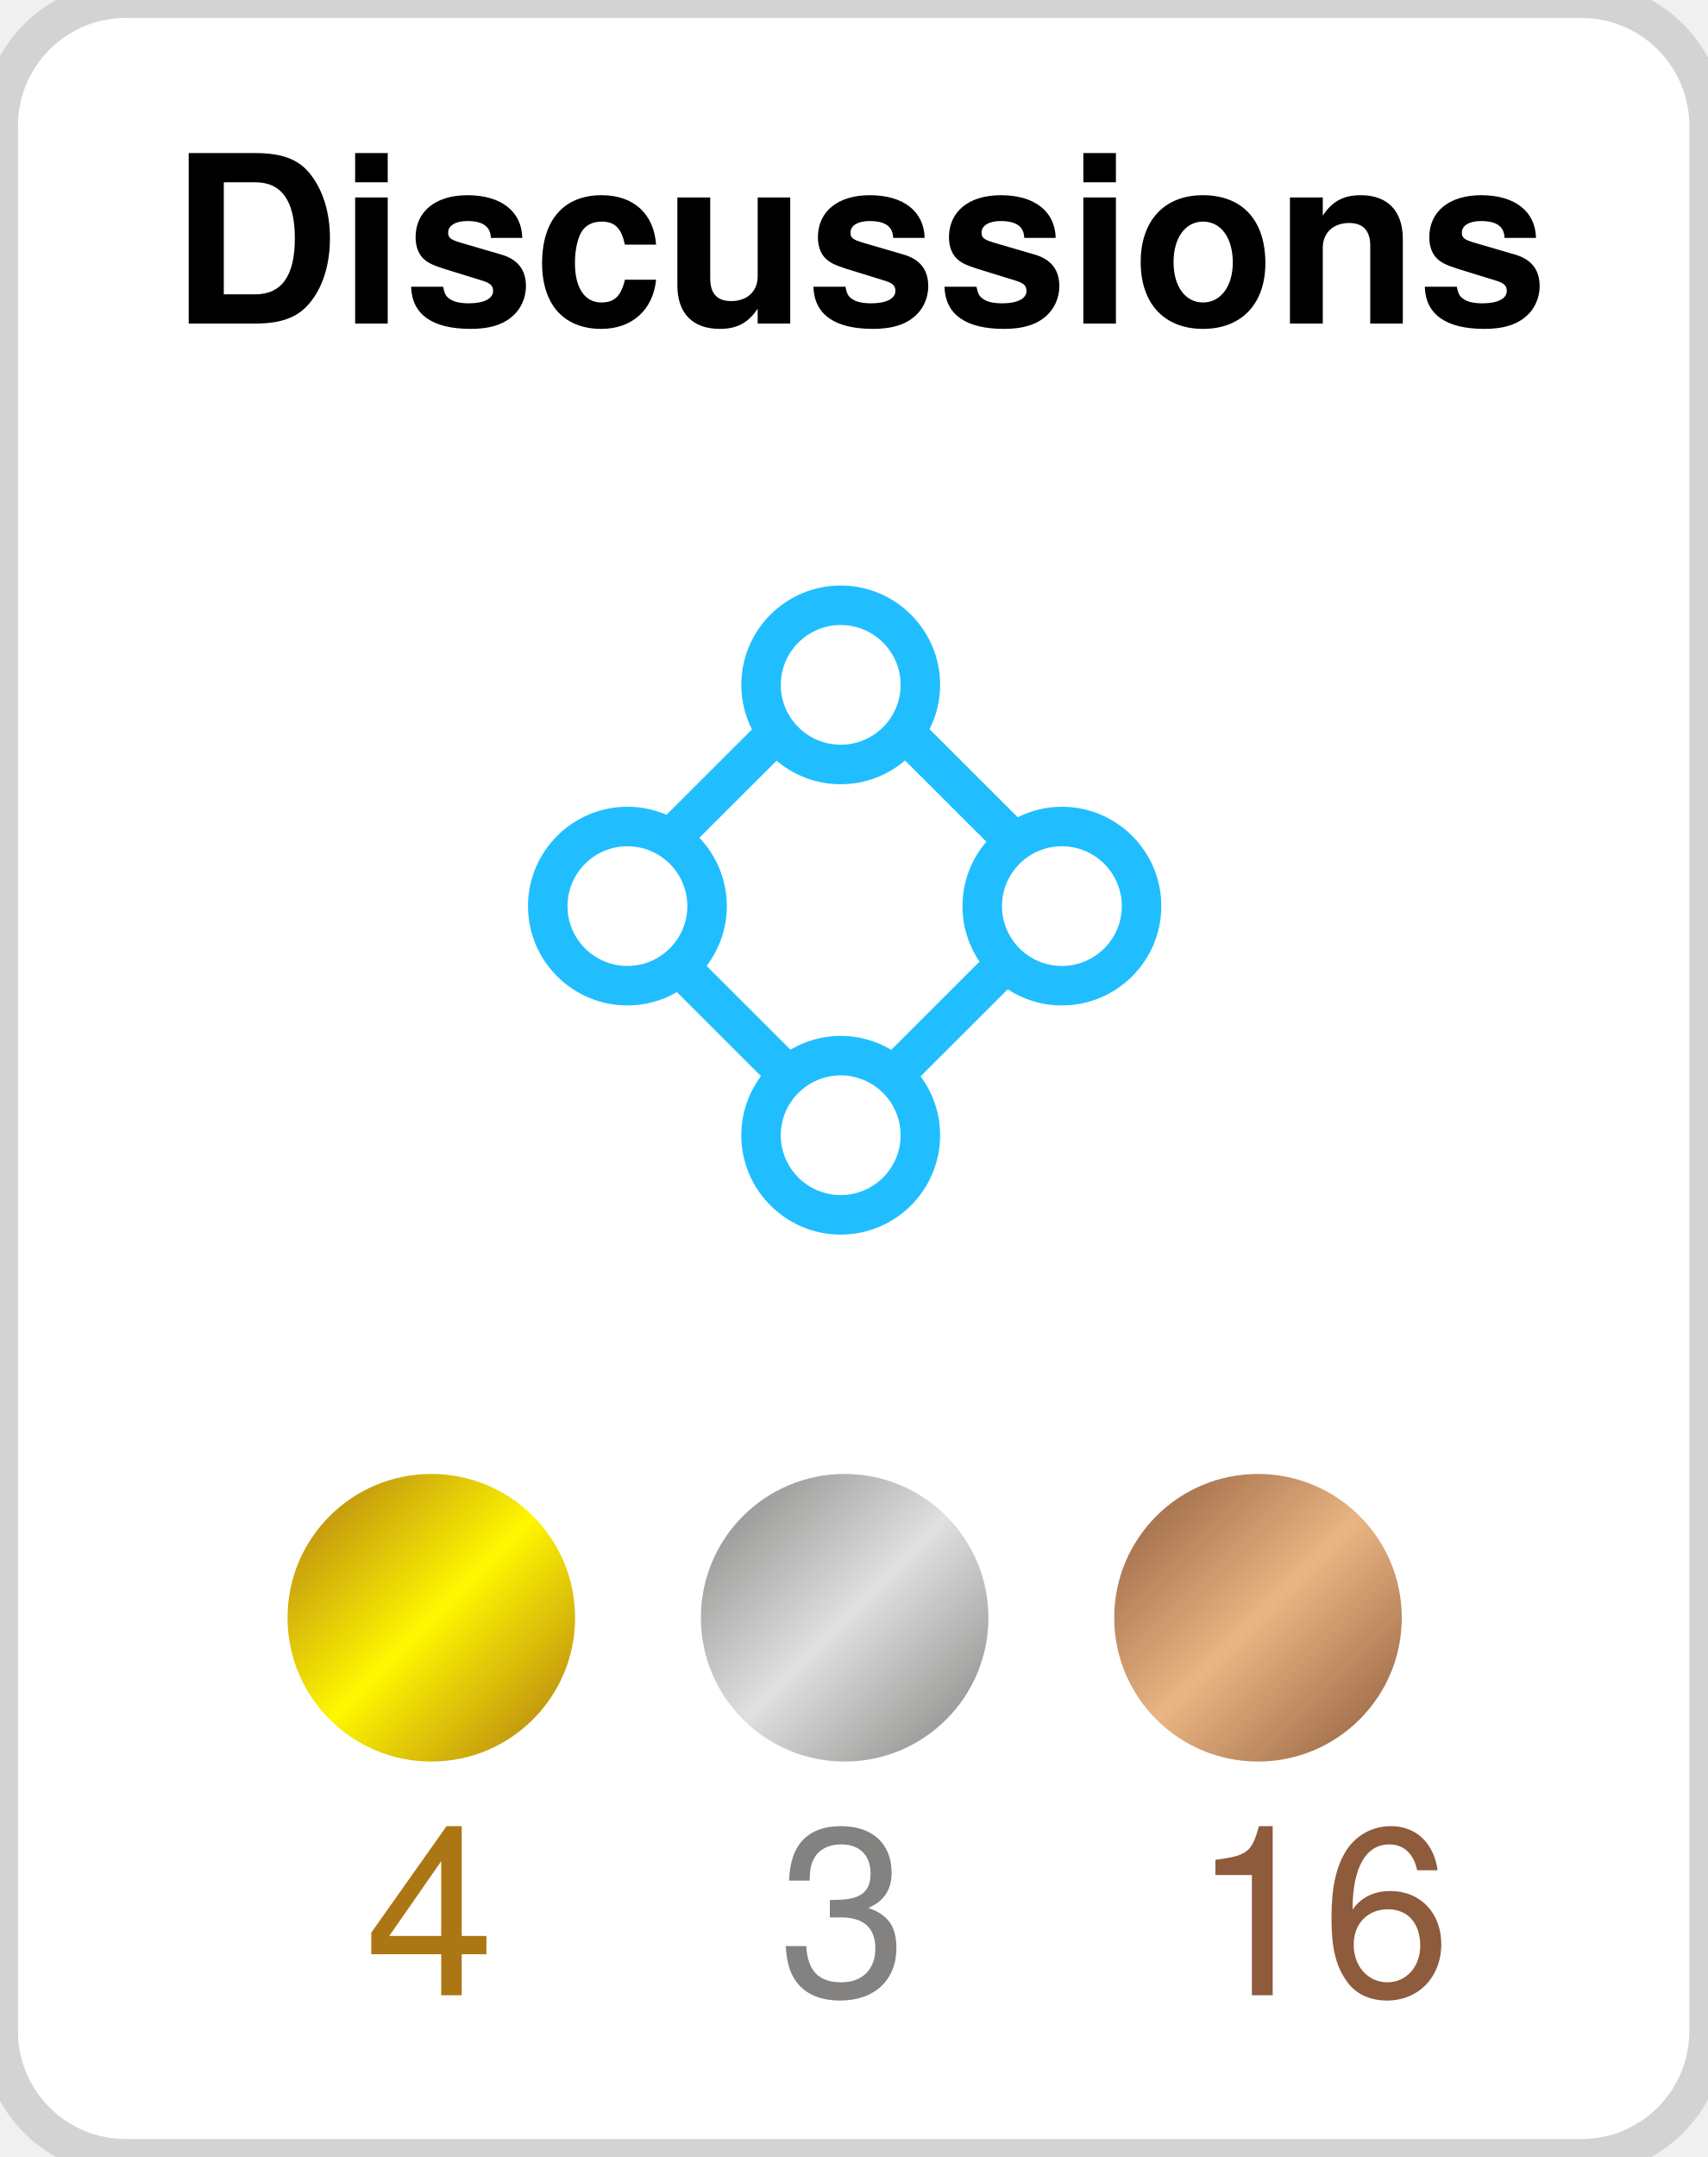
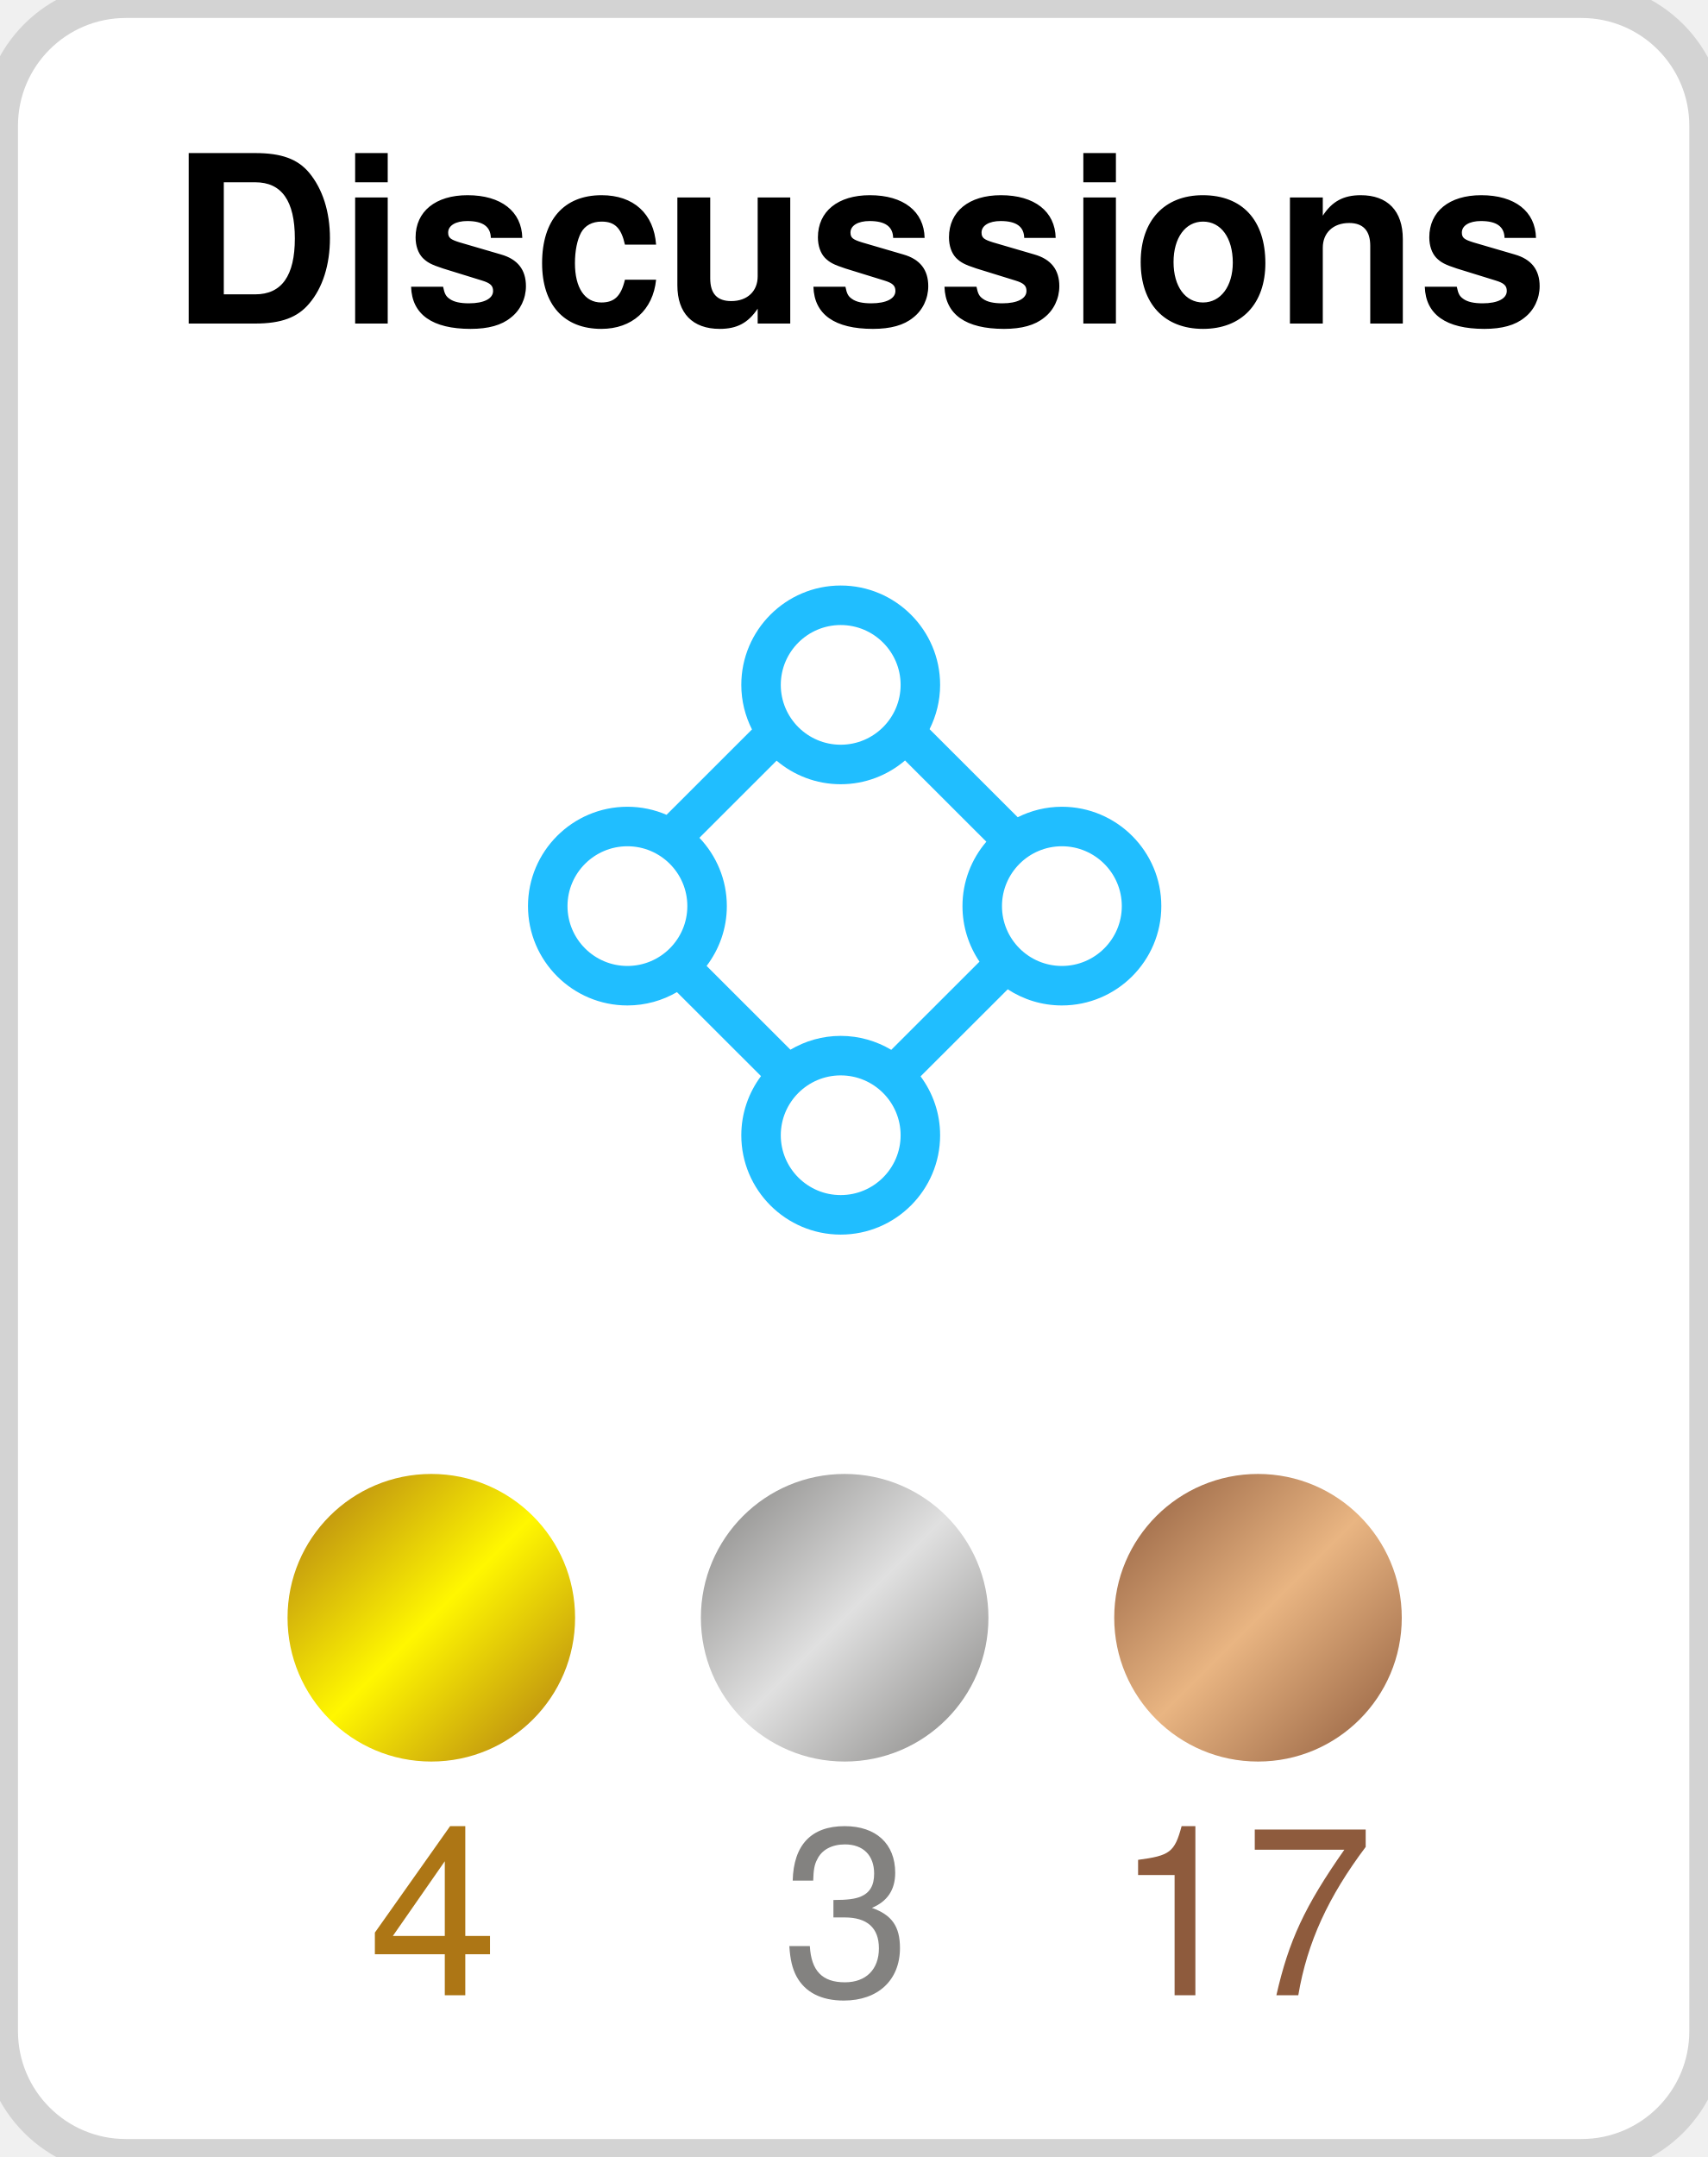
<svg xmlns="http://www.w3.org/2000/svg" version="1.1" width="95" height="120">
  <rect width="95" height="120" stroke-width="2" stroke="#d3d3d3" fill="white" rx="7" ry="7" />
  <svg version="1.1" x="27" y="30">
    <svg width="40" height="41" viewBox="0 0 40 41" fill="none">
      <path fill-rule="evenodd" clip-rule="evenodd" d="M28.754 20.409C28.754 18.573 30.249 17.08 32.088 17.08C33.926 17.08 35.422 18.573 35.422 20.409C35.422 22.245 33.926 23.739 32.088 23.739C30.249 23.739 28.754 22.245 28.754 20.409M16.446 8.102C16.446 6.266 17.942 4.772 19.78 4.772C21.619 4.772 23.114 6.266 23.114 8.102C23.114 9.937 21.619 11.431 19.78 11.431C17.942 11.431 16.446 9.937 16.446 8.102M4.578 20.409C4.578 18.573 6.074 17.08 7.912 17.08C9.751 17.08 11.246 18.573 11.246 20.409C11.246 22.245 9.751 23.739 7.912 23.739C6.074 23.739 4.578 22.245 4.578 20.409M19.78 27.629C18.759 27.629 17.805 27.912 16.983 28.397L12.319 23.737C13.021 22.81 13.444 21.66 13.444 20.409C13.444 18.937 12.861 17.601 11.918 16.609L16.212 12.319C17.177 13.134 18.421 13.629 19.78 13.629C21.145 13.629 22.395 13.129 23.36 12.307L27.884 16.826C27.058 17.793 26.556 19.043 26.556 20.409C26.556 21.553 26.906 22.617 27.503 23.5L22.593 28.405C21.767 27.916 20.808 27.629 19.78 27.629M23.114 33.157C23.114 34.992 21.619 36.486 19.78 36.486C17.942 36.486 16.446 34.992 16.446 33.157C16.446 31.321 17.942 29.827 19.78 29.827C21.619 29.827 23.114 31.321 23.114 33.157M32.088 14.882C31.205 14.882 30.372 15.095 29.63 15.465L24.725 10.565C25.097 9.822 25.312 8.987 25.312 8.102C25.312 5.054 22.83 2.574 19.78 2.574C16.73 2.574 14.249 5.054 14.249 8.102C14.249 8.994 14.466 9.834 14.843 10.58L10.089 15.33C9.42 15.042 8.685 14.882 7.912 14.882C4.862 14.882 2.38 17.361 2.38 20.409C2.38 23.457 4.862 25.936 7.912 25.936C8.916 25.936 9.855 25.664 10.668 25.195L15.345 29.867C14.66 30.788 14.249 31.924 14.249 33.157C14.249 36.205 16.73 38.684 19.78 38.684C22.83 38.684 25.312 36.205 25.312 33.157C25.312 31.93 24.905 30.799 24.225 29.881L29.074 25.038C29.942 25.604 30.976 25.936 32.088 25.936C35.138 25.936 37.62 23.457 37.62 20.409C37.62 17.361 35.138 14.882 32.088 14.882" fill="#20BEFF" />
    </svg>
  </svg>
  <defs>
    <linearGradient x1="0%" y1="0%" x2="100%" y2="100%" id="goldGradient">
      <stop stop-color="#ad7615" offset="0" />
      <stop stop-color="#fff700" offset="0.5" />
      <stop stop-color="#ad7615" offset="1" />
      <animate attributeName="x1" from="50%" to="0%" dur="4s" repeatCount="indefinite" />
      <animate attributeName="y1" from="50%" to="0%" dur="4s" repeatCount="indefinite" />
    </linearGradient>
    <linearGradient x1="0%" y1="0%" x2="100%" y2="100%" id="silverGradient">
      <stop stop-color="#838280" offset="0" />
      <stop stop-color="#e0e0e0" offset="0.5" />
      <stop stop-color="#838280" offset="1" />
      <animate attributeName="x1" from="50%" to="0%" dur="4s" repeatCount="indefinite" />
      <animate attributeName="y1" from="50%" to="0%" dur="4s" repeatCount="indefinite" />
    </linearGradient>
    <linearGradient x1="0%" y1="0%" x2="100%" y2="100%" id="bronzeGradient">
      <stop stop-color="#8e5b3d" offset="0" />
      <stop stop-color="#e9b582" offset="0.5" />
      <stop stop-color="#8e5b3d" offset="1" />
      <animate attributeName="x1" from="50%" to="0%" dur="4s" repeatCount="indefinite" />
      <animate attributeName="y1" from="50%" to="0%" dur="4s" repeatCount="indefinite" />
    </linearGradient>
  </defs>
  <circle r="8" cx="24" cy="90" fill="url(#goldGradient)" />
  <circle r="8" cx="47" cy="90" fill="url(#silverGradient)" />
  <circle r="8" cx="70" cy="90" fill="url(#bronzeGradient)" />
  <text x="9.5" y="18" font-family="'Ubuntu','Helvetica', 'Arial', sans-serif" font-weight="bold" font-size="13" fill="black">Discussions</text>
-   <text x="20.3" y="111" font-family="'Ubuntu', 'Helvetica', 'Arial', sans-serif" font-size="13" fill="#AD7615">4</text>
-   <text x="43.3" y="111" font-family="'Ubuntu', 'Helvetica', 'Arial', sans-serif" font-size="13" fill="#838280">3</text>
-   <text x="66.3" y="111" font-family="'Ubuntu', 'Helvetica', 'Arial', sans-serif" font-size="13" fill="#8E5B3D">16</text>
+   <text x="20.5" y="111" font-family="'Ubuntu', 'Helvetica', 'Arial', sans-serif" font-size="13" fill="#AD7615">4</text>
+   <text x="43.5" y="111" font-family="'Ubuntu', 'Helvetica', 'Arial', sans-serif" font-size="13" fill="#838280">3</text>
+   <text x="62" y="111" font-family="'Ubuntu', 'Helvetica', 'Arial', sans-serif" font-size="13" fill="#8E5B3D">17</text>
</svg>
